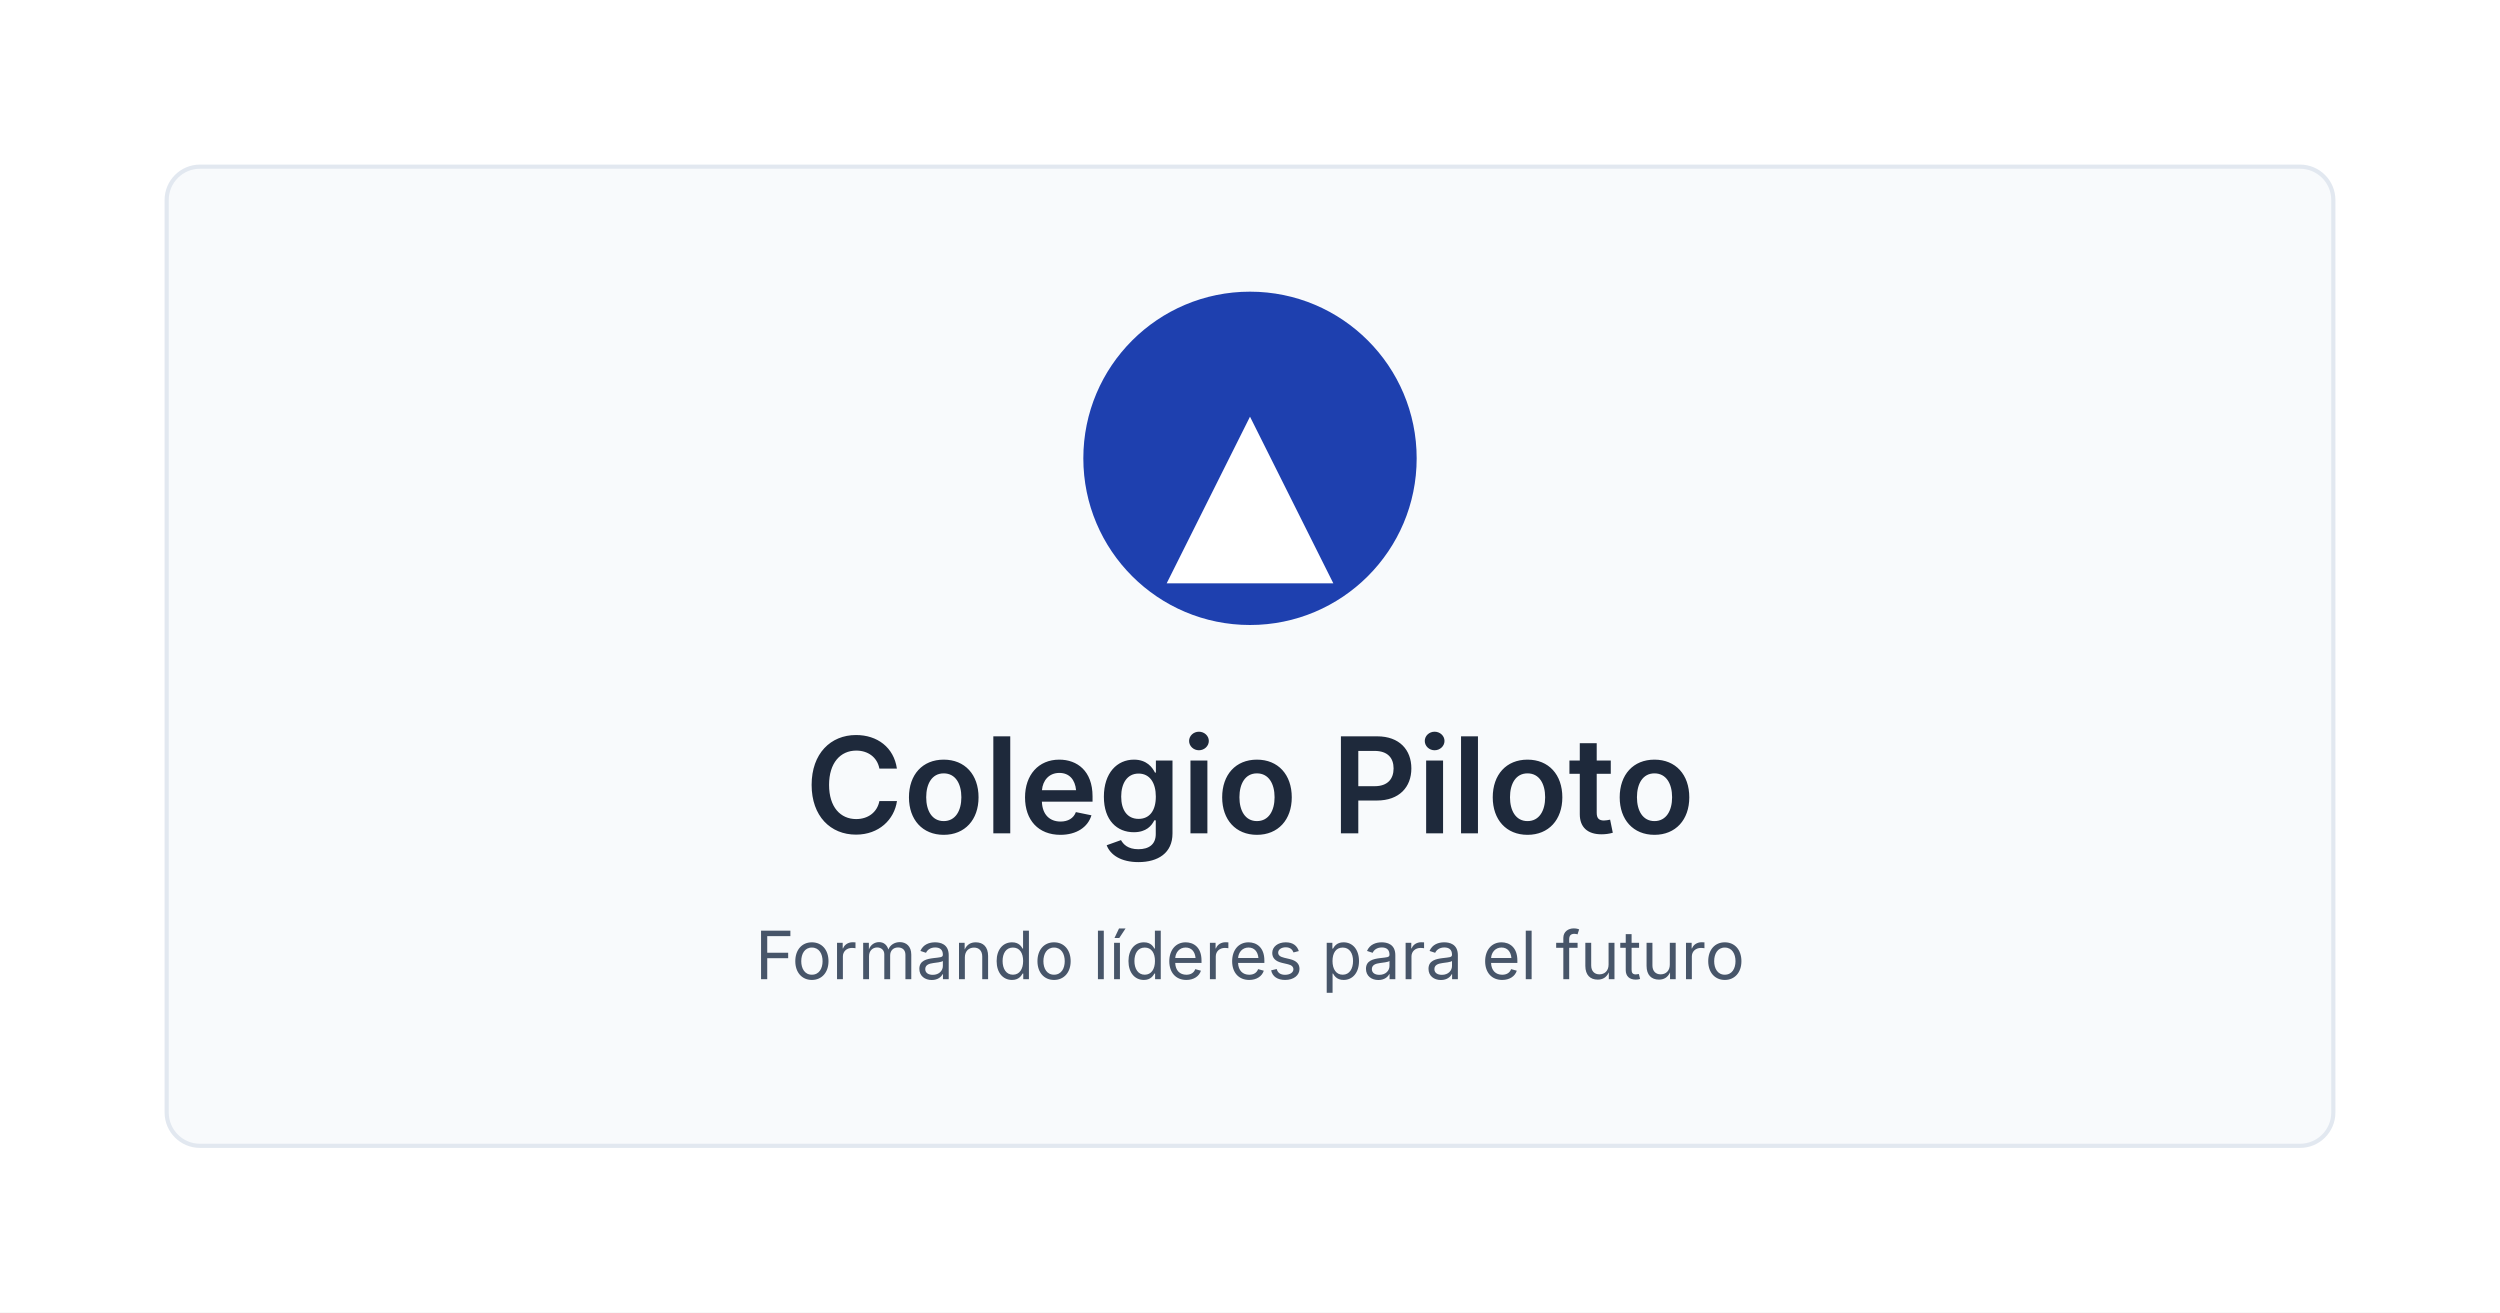
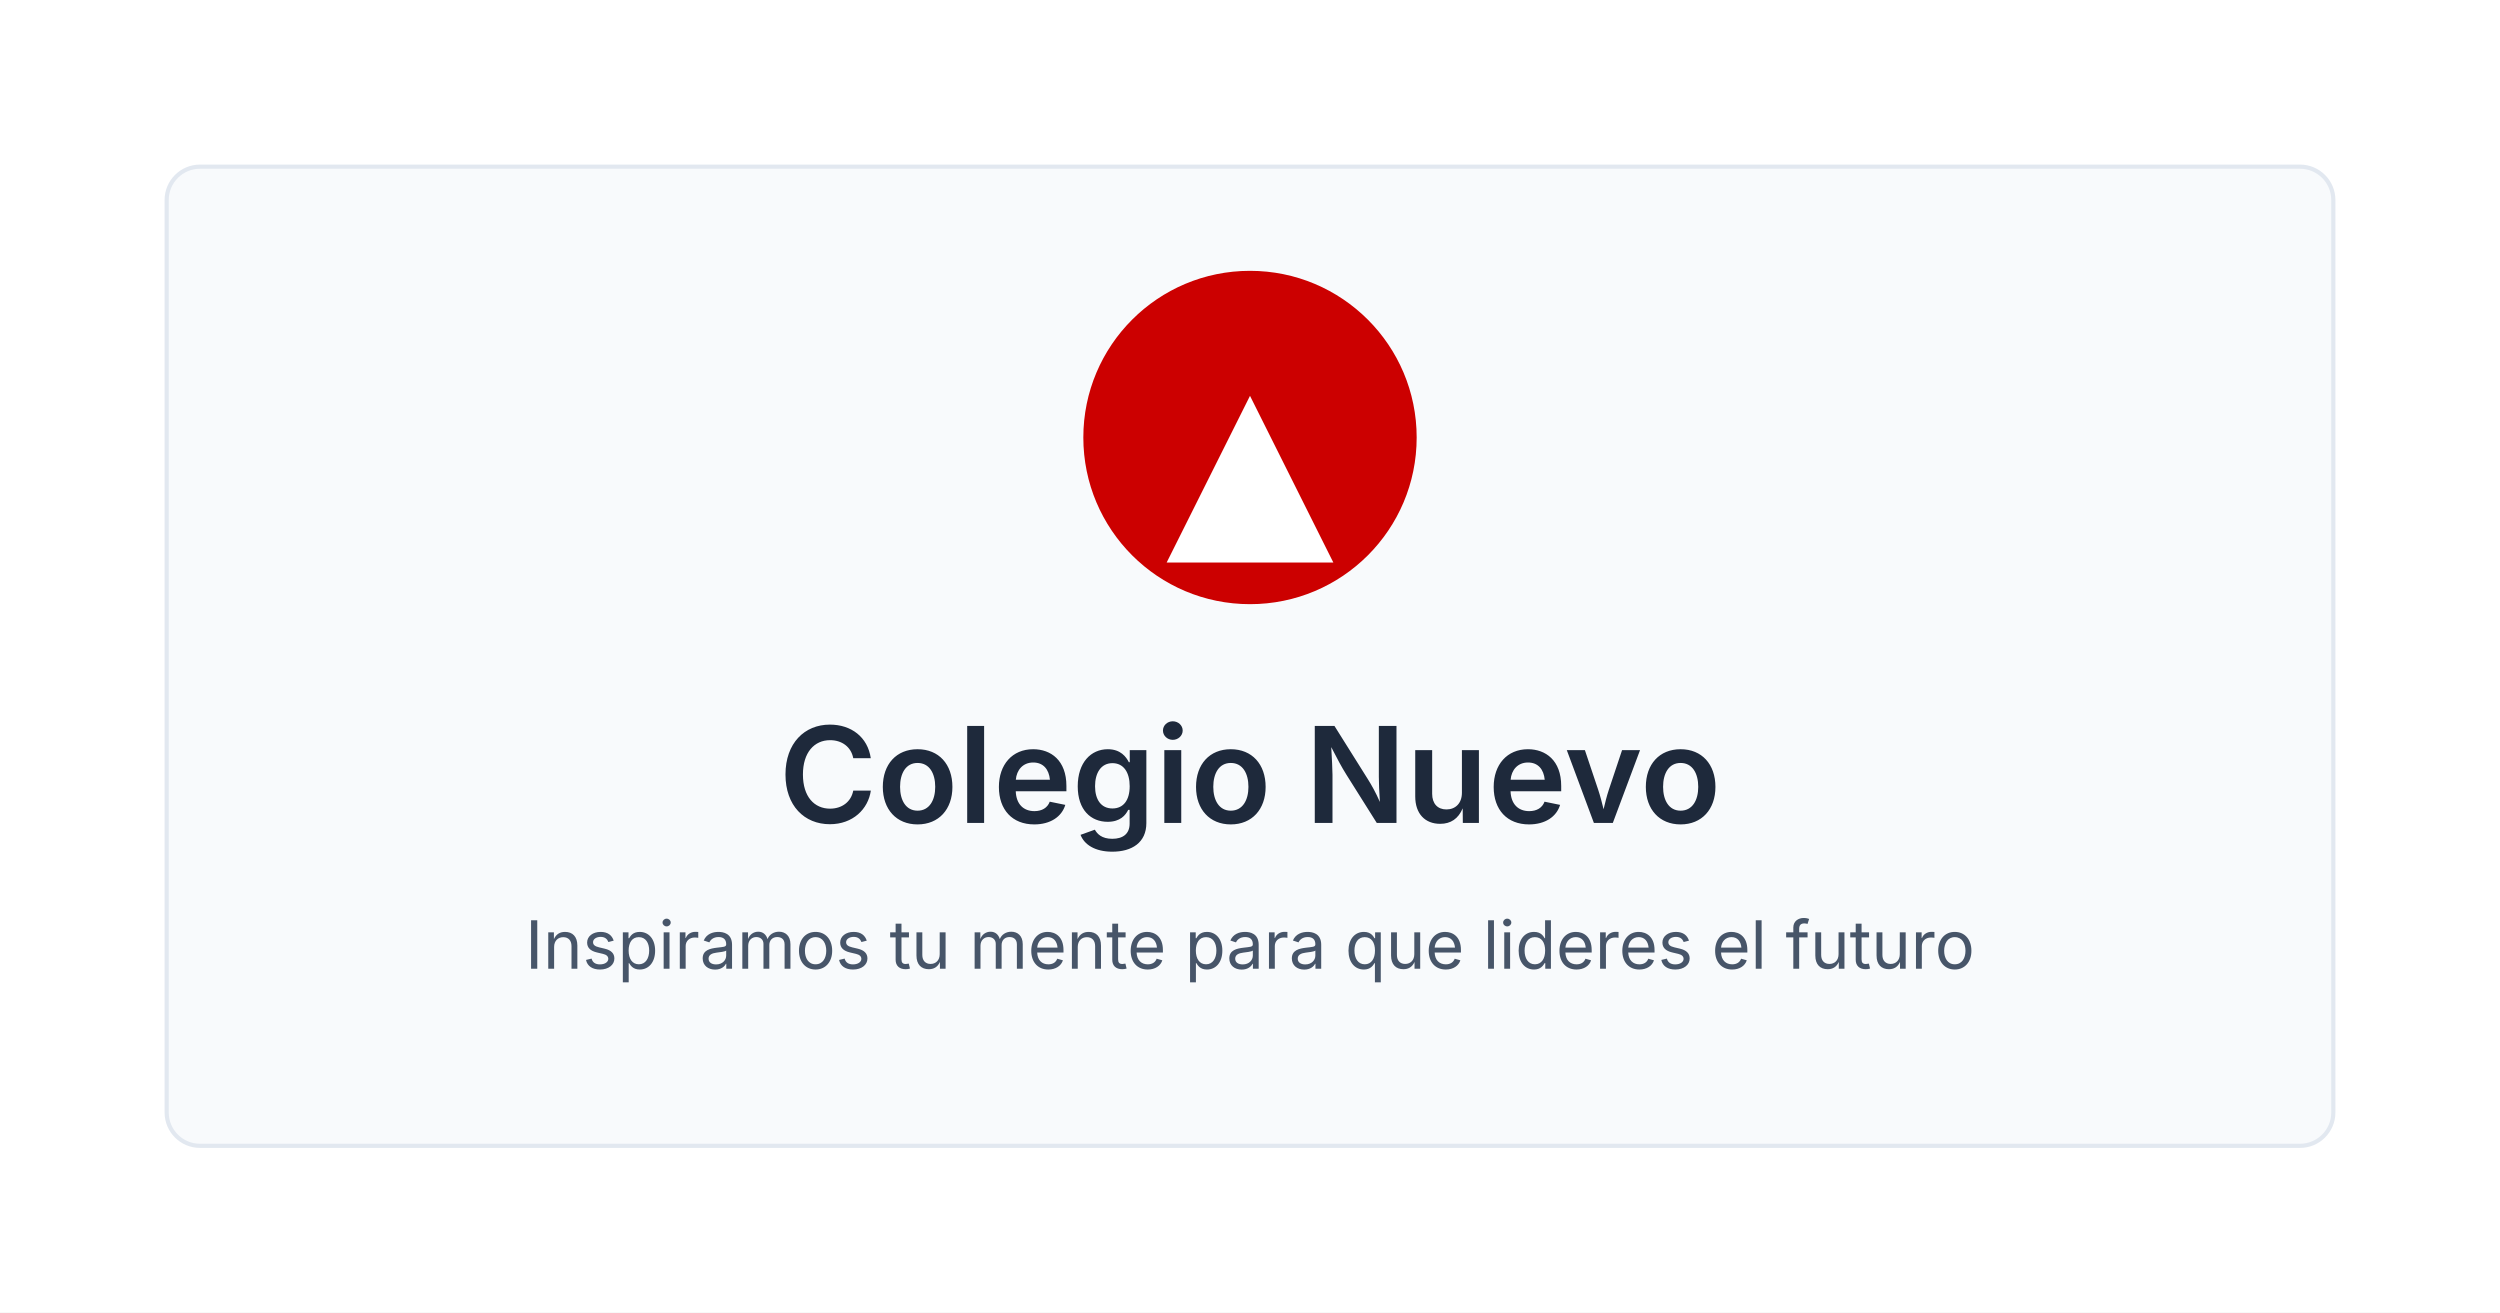
- <svg xmlns="http://www.w3.org/2000/svg" fill="none" aria-label="Imagen Open Graph de Colegio Piloto" viewBox="0 0 1200 630">
+ <svg xmlns="http://www.w3.org/2000/svg" fill="none" aria-label="Imagen Open Graph de Colegio Nuevo" viewBox="0 0 1200 630">
  <path fill="#fff" d="M0 0h1200v630H0z" />
  <rect width="1040" height="470" x="80" y="80" fill="#f8fafc" stroke="#e2e8f0" stroke-width="2" rx="16" />
-   <circle cx="600" cy="220" r="80" fill="#1e40af" />
-   <path fill="#fff" d="m560 280 40-80 40 80z" />
-   <text x="600" y="400" fill="#1e293b" font-family="Inter, system-ui, sans-serif" font-size="64" font-weight="600" text-anchor="middle">Colegio Piloto</text>
-   <text x="600" y="470" fill="#475569" font-family="Inter, system-ui, sans-serif" font-size="32" text-anchor="middle">Formando líderes para el futuro</text>
+   <circle cx="600" cy="210" r="80" fill="#CC0000" />
+   <path fill="#fff" d="m560 270 40-80 40 80z" />
+   <text x="600" y="395" fill="#1e293b" font-family="Inter, system-ui, sans-serif" font-size="64" font-weight="600" text-anchor="middle">Colegio Nuevo</text>
+   <text x="600" y="465" fill="#475569" font-family="Inter, system-ui, sans-serif" font-size="32" text-anchor="middle">Inspiramos tu mente para que lideres el futuro</text>
</svg>
